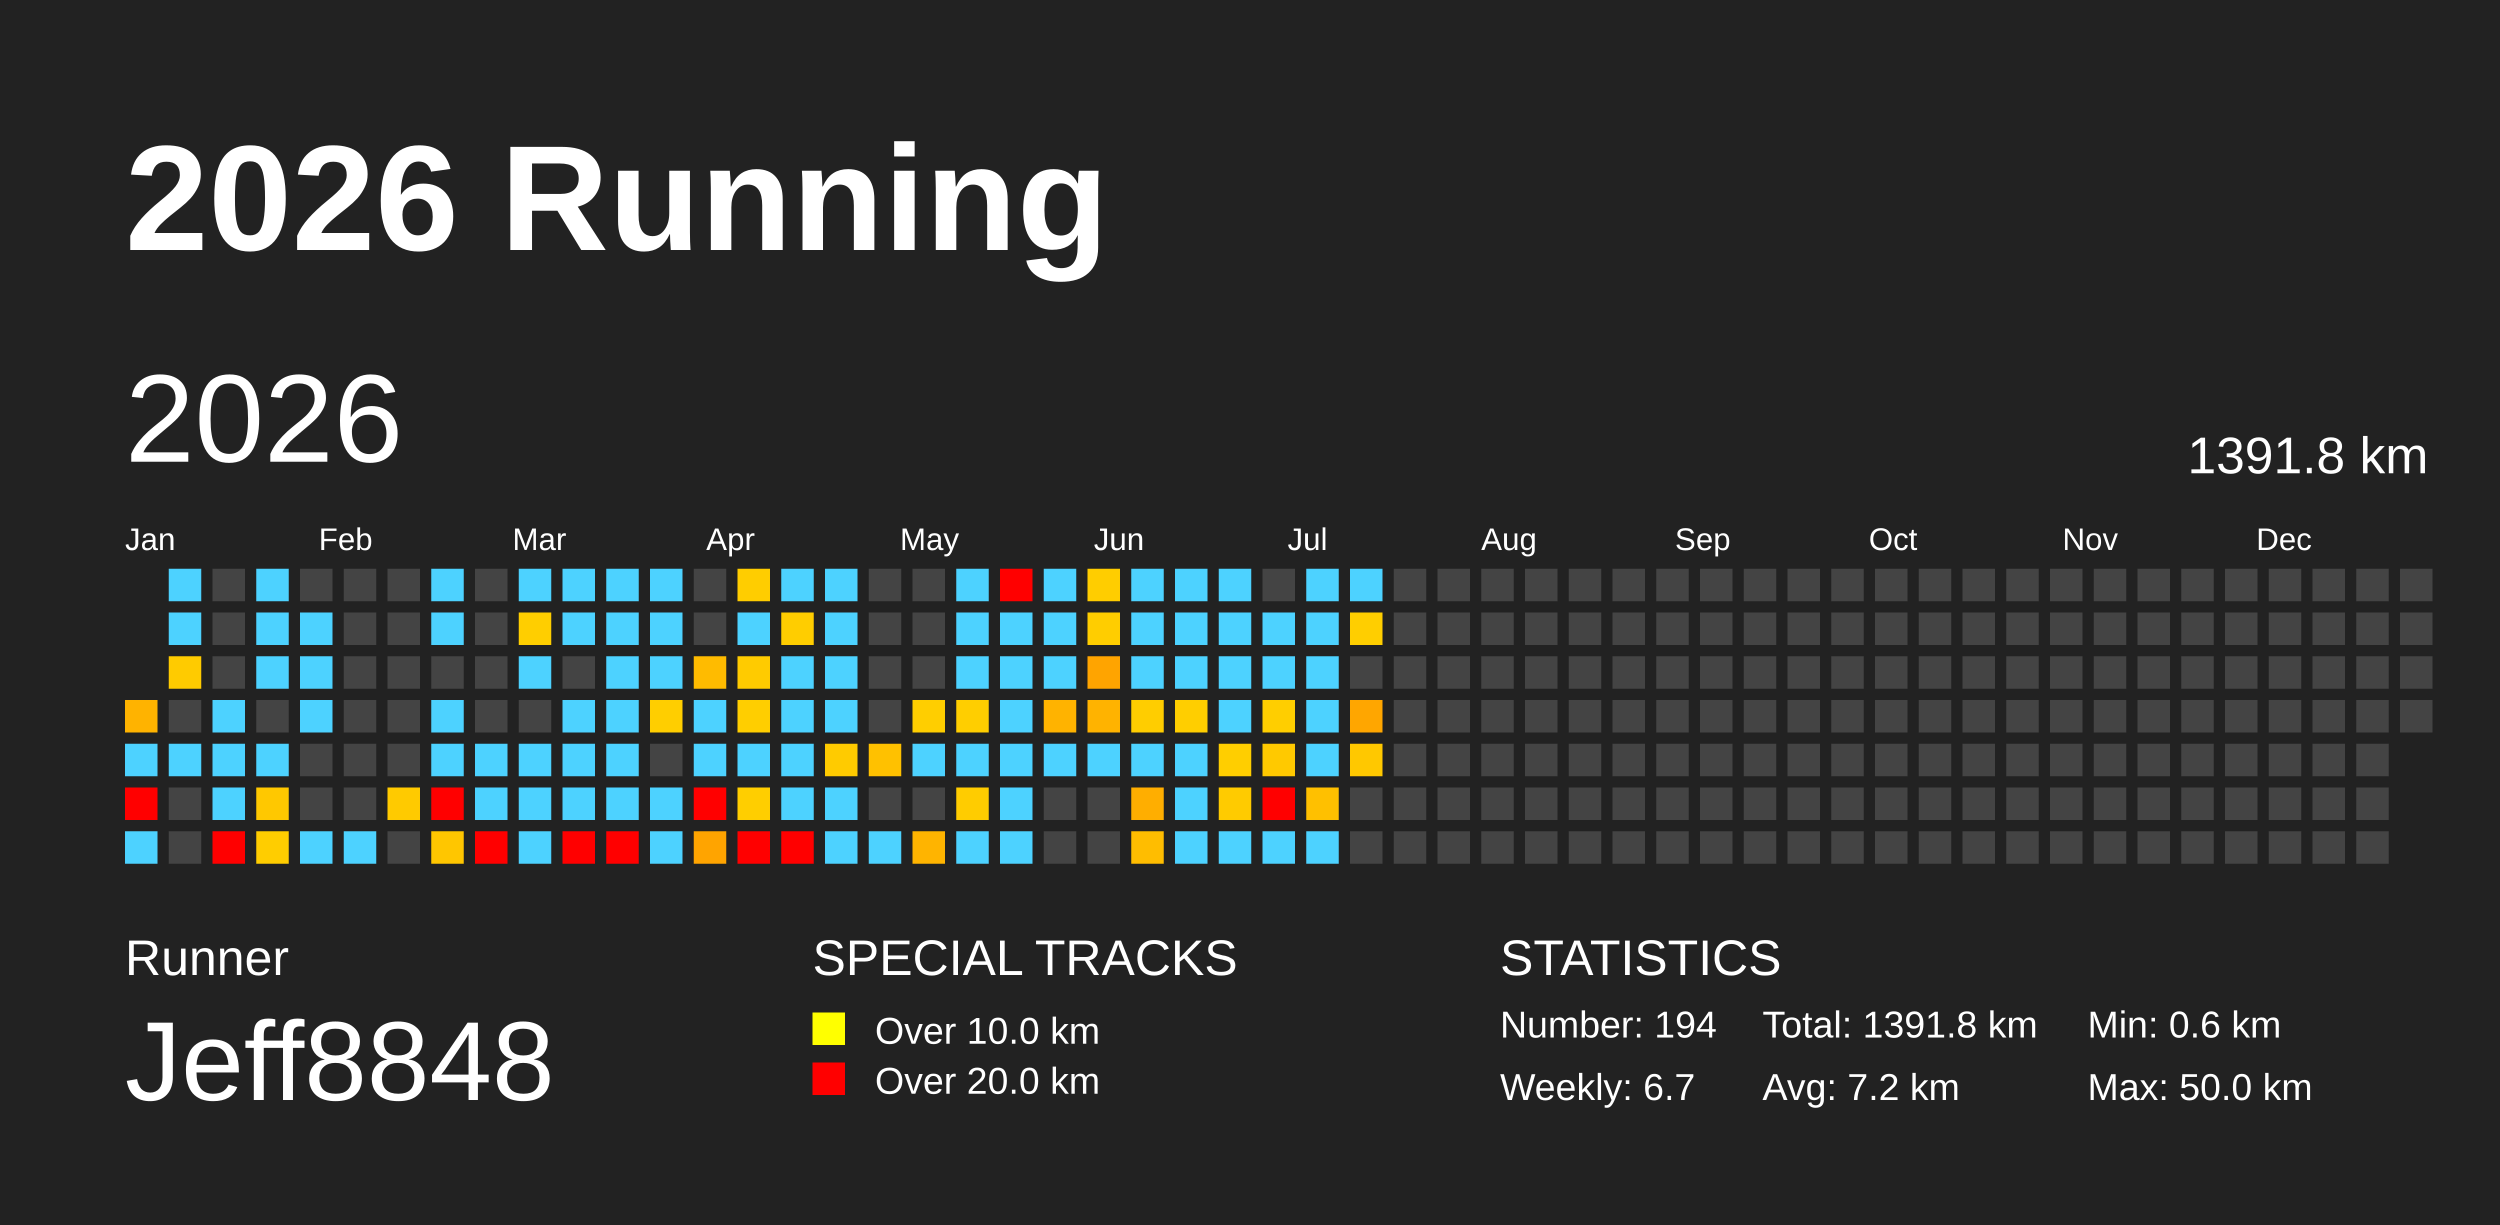
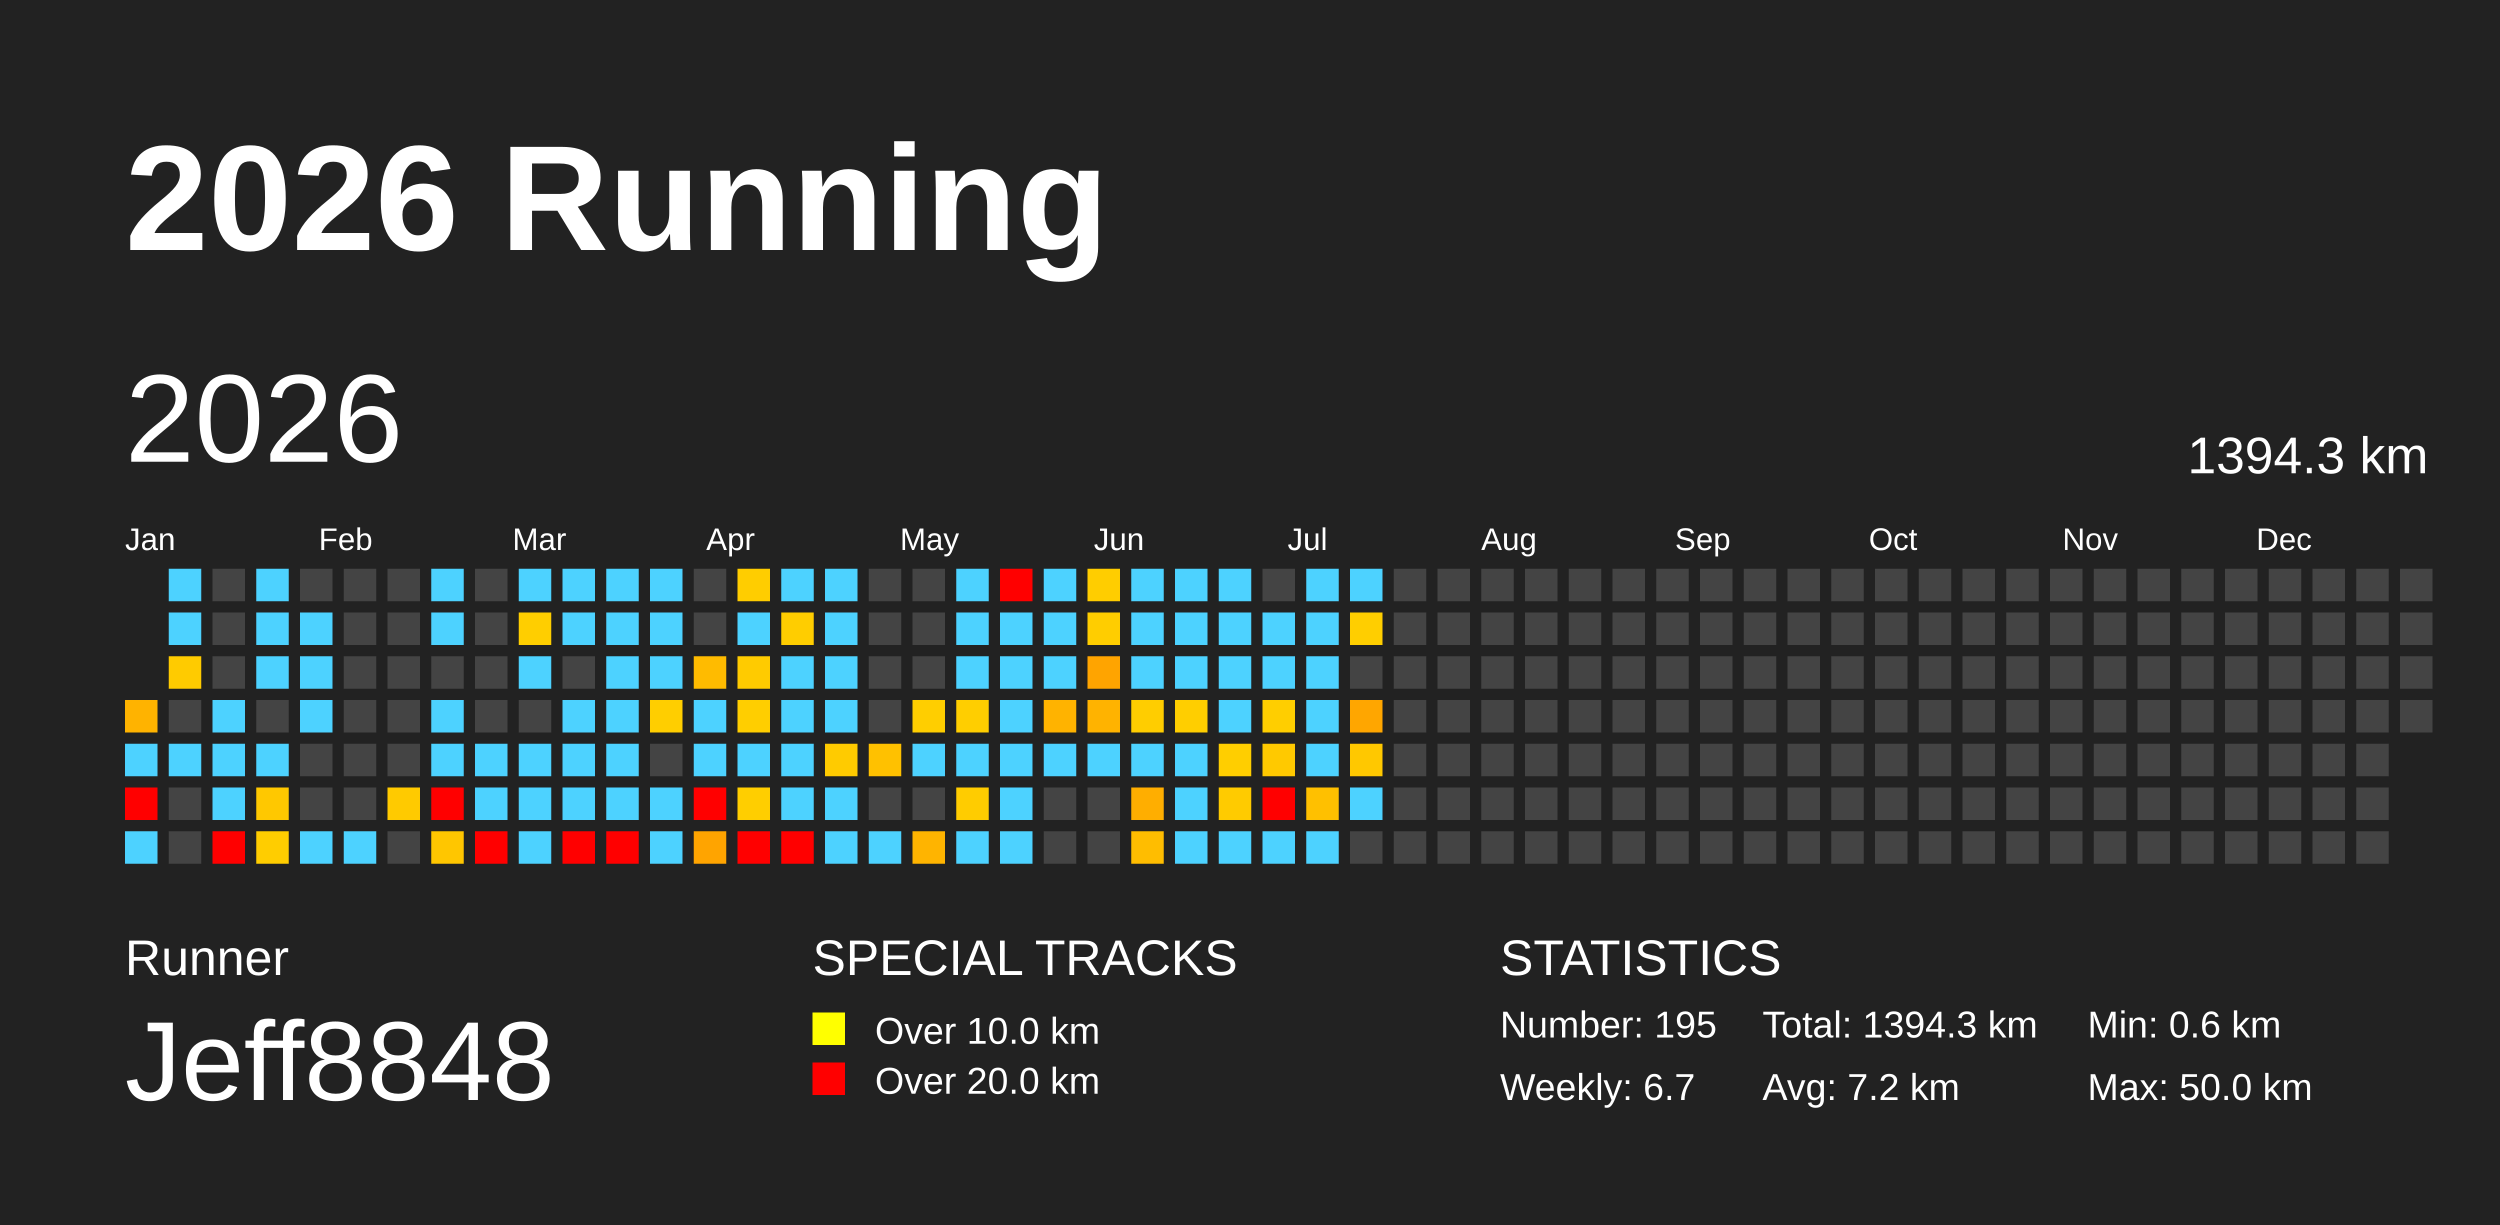
<svg xmlns="http://www.w3.org/2000/svg" baseProfile="full" height="98mm" version="1.1" viewBox="0,0,200,98" width="200mm">
  <defs />
  <rect fill="#222222" height="98" width="200" x="0" y="0" />
  <text fill="#FFFFFF" style="font-size:12px; font-family:Arial; font-weight:bold;" x="10" y="20">2026 Running</text>
  <text fill="#FFFFFF" style="font-size:4px; font-family:Arial" x="10" y="78">Runner</text>
  <text fill="#FFFFFF" style="font-size:9px; font-family:Arial" x="10" y="88">Jeff8848</text>
  <text fill="#FFFFFF" style="font-size:4px; font-family:Arial" x="65" y="78">SPECIAL TRACKS</text>
  <rect fill="yellow" height="2.6" width="2.6" x="65" y="81" />
  <text fill="#FFFFFF" style="font-size:3px; font-family:Arial" x="70" y="83.5">Over 10.0 km</text>
  <rect fill="red" height="2.6" width="2.6" x="65" y="85" />
  <text fill="#FFFFFF" style="font-size:3px; font-family:Arial" x="70" y="87.5">Over 20.0 km</text>
  <text fill="#FFFFFF" style="font-size:4px; font-family:Arial" x="120" y="78">STATISTICS</text>
-   <text fill="#FFFFFF" style="font-size:3px; font-family:Arial" x="120" y="83">Number: 194</text>
+   <text fill="#FFFFFF" style="font-size:3px; font-family:Arial" x="120" y="83">Number: 195</text>
  <text fill="#FFFFFF" style="font-size:3px; font-family:Arial" x="120" y="88">Weekly: 6.7</text>
-   <text fill="#FFFFFF" style="font-size:3px; font-family:Arial" x="141" y="83">Total: 1391.8 km</text>
+   <text fill="#FFFFFF" style="font-size:3px; font-family:Arial" x="141" y="83">Total: 1394.3 km</text>
  <text fill="#FFFFFF" style="font-size:3px; font-family:Arial" x="141" y="88">Avg: 7.2 km</text>
  <text fill="#FFFFFF" style="font-size:3px; font-family:Arial" x="167" y="83">Min: 0.6 km</text>
  <text fill="#FFFFFF" style="font-size:3px; font-family:Arial" x="167" y="88">Max: 50.0 km</text>
  <text dominant-baseline="hanging" fill="#FFFFFF" style="font-size:10.0px; font-family:Arial;" x="10" y="30">2026</text>
-   <text dominant-baseline="hanging" fill="#FFFFFF" style="font-size:4.125px; font-family:Arial;" x="175" y="35">1391.8 km</text>
+   <text dominant-baseline="hanging" fill="#FFFFFF" style="font-size:4.125px; font-family:Arial;" x="175" y="35">1394.3 km</text>
  <text fill="#FFFFFF" style="font-size:2.5px; font-family:Arial" x="10.0" y="44">Jan</text>
  <text fill="#FFFFFF" style="font-size:2.5px; font-family:Arial" x="25.5" y="44">Feb</text>
  <text fill="#FFFFFF" style="font-size:2.5px; font-family:Arial" x="41.0" y="44">Mar</text>
  <text fill="#FFFFFF" style="font-size:2.5px; font-family:Arial" x="56.5" y="44">Apr</text>
  <text fill="#FFFFFF" style="font-size:2.5px; font-family:Arial" x="72.0" y="44">May</text>
  <text fill="#FFFFFF" style="font-size:2.5px; font-family:Arial" x="87.5" y="44">Jun</text>
  <text fill="#FFFFFF" style="font-size:2.5px; font-family:Arial" x="103.0" y="44">Jul</text>
  <text fill="#FFFFFF" style="font-size:2.5px; font-family:Arial" x="118.5" y="44">Aug</text>
  <text fill="#FFFFFF" style="font-size:2.5px; font-family:Arial" x="134.0" y="44">Sep</text>
  <text fill="#FFFFFF" style="font-size:2.5px; font-family:Arial" x="149.5" y="44">Oct</text>
  <text fill="#FFFFFF" style="font-size:2.5px; font-family:Arial" x="165.0" y="44">Nov</text>
  <text fill="#FFFFFF" style="font-size:2.5px; font-family:Arial" x="180.5" y="44">Dec</text>
  <rect fill="#ffb300" height="2.6" width="2.6" x="10.0" y="56.0" />
  <rect fill="#4dd2ff" height="2.6" width="2.6" x="10.0" y="59.5" />
  <rect fill="red" height="2.6" width="2.6" x="10.0" y="63.0" />
  <rect fill="#4dd2ff" height="2.6" width="2.6" x="10.0" y="66.5" />
  <rect fill="#4dd2ff" height="2.6" width="2.6" x="13.5" y="45.5" />
  <rect fill="#4dd2ff" height="2.6" width="2.6" x="13.5" y="49.0" />
  <rect fill="#ffcb00" height="2.6" width="2.6" x="13.5" y="52.5" />
  <rect fill="#444444" height="2.6" width="2.6" x="13.5" y="56.0" />
  <rect fill="#4dd2ff" height="2.6" width="2.6" x="13.5" y="59.5" />
  <rect fill="#444444" height="2.6" width="2.6" x="13.5" y="63.0" />
  <rect fill="#444444" height="2.6" width="2.6" x="13.5" y="66.5" />
  <rect fill="#444444" height="2.6" width="2.6" x="17.0" y="45.5" />
  <rect fill="#444444" height="2.6" width="2.6" x="17.0" y="49.0" />
  <rect fill="#444444" height="2.6" width="2.6" x="17.0" y="52.5" />
  <rect fill="#4dd2ff" height="2.6" width="2.6" x="17.0" y="56.0" />
  <rect fill="#4dd2ff" height="2.6" width="2.6" x="17.0" y="59.5" />
  <rect fill="#4dd2ff" height="2.6" width="2.6" x="17.0" y="63.0" />
  <rect fill="red" height="2.6" width="2.6" x="17.0" y="66.5" />
  <rect fill="#4dd2ff" height="2.6" width="2.6" x="20.5" y="45.5" />
  <rect fill="#4dd2ff" height="2.6" width="2.6" x="20.5" y="49.0" />
  <rect fill="#4dd2ff" height="2.6" width="2.6" x="20.5" y="52.5" />
  <rect fill="#444444" height="2.6" width="2.6" x="20.5" y="56.0" />
  <rect fill="#4dd2ff" height="2.6" width="2.6" x="20.5" y="59.5" />
  <rect fill="#ffc800" height="2.6" width="2.6" x="20.5" y="63.0" />
  <rect fill="#ffcd00" height="2.6" width="2.6" x="20.5" y="66.5" />
  <rect fill="#444444" height="2.6" width="2.6" x="24.0" y="45.5" />
  <rect fill="#4dd2ff" height="2.6" width="2.6" x="24.0" y="49.0" />
  <rect fill="#4dd2ff" height="2.6" width="2.6" x="24.0" y="52.5" />
  <rect fill="#4dd2ff" height="2.6" width="2.6" x="24.0" y="56.0" />
  <rect fill="#444444" height="2.6" width="2.6" x="24.0" y="59.5" />
  <rect fill="#444444" height="2.6" width="2.6" x="24.0" y="63.0" />
  <rect fill="#4dd2ff" height="2.6" width="2.6" x="24.0" y="66.5" />
  <rect fill="#444444" height="2.6" width="2.6" x="27.5" y="45.5" />
  <rect fill="#444444" height="2.6" width="2.6" x="27.5" y="49.0" />
  <rect fill="#444444" height="2.6" width="2.6" x="27.5" y="52.5" />
  <rect fill="#444444" height="2.6" width="2.6" x="27.5" y="56.0" />
  <rect fill="#444444" height="2.6" width="2.6" x="27.5" y="59.5" />
  <rect fill="#444444" height="2.6" width="2.6" x="27.5" y="63.0" />
  <rect fill="#4dd2ff" height="2.6" width="2.6" x="27.5" y="66.5" />
  <rect fill="#444444" height="2.6" width="2.6" x="31.0" y="45.5" />
  <rect fill="#444444" height="2.6" width="2.6" x="31.0" y="49.0" />
  <rect fill="#444444" height="2.6" width="2.6" x="31.0" y="52.5" />
  <rect fill="#444444" height="2.6" width="2.6" x="31.0" y="56.0" />
  <rect fill="#444444" height="2.6" width="2.6" x="31.0" y="59.5" />
  <rect fill="#ffca00" height="2.6" width="2.6" x="31.0" y="63.0" />
  <rect fill="#444444" height="2.6" width="2.6" x="31.0" y="66.5" />
  <rect fill="#4dd2ff" height="2.6" width="2.6" x="34.5" y="45.5" />
  <rect fill="#4dd2ff" height="2.6" width="2.6" x="34.5" y="49.0" />
  <rect fill="#444444" height="2.6" width="2.6" x="34.5" y="52.5" />
  <rect fill="#4dd2ff" height="2.6" width="2.6" x="34.5" y="56.0" />
  <rect fill="#4dd2ff" height="2.6" width="2.6" x="34.5" y="59.5" />
  <rect fill="red" height="2.6" width="2.6" x="34.5" y="63.0" />
  <rect fill="#ffc600" height="2.6" width="2.6" x="34.5" y="66.5" />
  <rect fill="#444444" height="2.6" width="2.6" x="38.0" y="45.5" />
  <rect fill="#444444" height="2.6" width="2.6" x="38.0" y="49.0" />
  <rect fill="#444444" height="2.6" width="2.6" x="38.0" y="52.5" />
  <rect fill="#444444" height="2.6" width="2.6" x="38.0" y="56.0" />
  <rect fill="#4dd2ff" height="2.6" width="2.6" x="38.0" y="59.5" />
  <rect fill="#4dd2ff" height="2.6" width="2.6" x="38.0" y="63.0" />
  <rect fill="red" height="2.6" width="2.6" x="38.0" y="66.5" />
  <rect fill="#4dd2ff" height="2.6" width="2.6" x="41.5" y="45.5" />
  <rect fill="#ffce00" height="2.6" width="2.6" x="41.5" y="49.0" />
  <rect fill="#4dd2ff" height="2.6" width="2.6" x="41.5" y="52.5" />
  <rect fill="#444444" height="2.6" width="2.6" x="41.5" y="56.0" />
  <rect fill="#4dd2ff" height="2.6" width="2.6" x="41.5" y="59.5" />
  <rect fill="#4dd2ff" height="2.6" width="2.6" x="41.5" y="63.0" />
  <rect fill="#4dd2ff" height="2.6" width="2.6" x="41.5" y="66.5" />
  <rect fill="#4dd2ff" height="2.6" width="2.6" x="45.0" y="45.5" />
  <rect fill="#4dd2ff" height="2.6" width="2.6" x="45.0" y="49.0" />
  <rect fill="#444444" height="2.6" width="2.6" x="45.0" y="52.5" />
  <rect fill="#4dd2ff" height="2.6" width="2.6" x="45.0" y="56.0" />
  <rect fill="#4dd2ff" height="2.6" width="2.6" x="45.0" y="59.5" />
  <rect fill="#4dd2ff" height="2.6" width="2.6" x="45.0" y="63.0" />
  <rect fill="red" height="2.6" width="2.6" x="45.0" y="66.5" />
  <rect fill="#4dd2ff" height="2.6" width="2.6" x="48.5" y="45.5" />
  <rect fill="#4dd2ff" height="2.6" width="2.6" x="48.5" y="49.0" />
  <rect fill="#4dd2ff" height="2.6" width="2.6" x="48.5" y="52.5" />
  <rect fill="#4dd2ff" height="2.6" width="2.6" x="48.5" y="56.0" />
  <rect fill="#4dd2ff" height="2.6" width="2.6" x="48.5" y="59.5" />
  <rect fill="#4dd2ff" height="2.6" width="2.6" x="48.5" y="63.0" />
  <rect fill="red" height="2.6" width="2.6" x="48.5" y="66.5" />
  <rect fill="#4dd2ff" height="2.6" width="2.6" x="52.0" y="45.5" />
  <rect fill="#4dd2ff" height="2.6" width="2.6" x="52.0" y="49.0" />
  <rect fill="#4dd2ff" height="2.6" width="2.6" x="52.0" y="52.5" />
  <rect fill="#ffce00" height="2.6" width="2.6" x="52.0" y="56.0" />
  <rect fill="#444444" height="2.6" width="2.6" x="52.0" y="59.5" />
  <rect fill="#4dd2ff" height="2.6" width="2.6" x="52.0" y="63.0" />
  <rect fill="#4dd2ff" height="2.6" width="2.6" x="52.0" y="66.5" />
  <rect fill="#444444" height="2.6" width="2.6" x="55.5" y="45.5" />
  <rect fill="#444444" height="2.6" width="2.6" x="55.5" y="49.0" />
  <rect fill="#ffbb00" height="2.6" width="2.6" x="55.5" y="52.5" />
  <rect fill="#4dd2ff" height="2.6" width="2.6" x="55.5" y="56.0" />
  <rect fill="#4dd2ff" height="2.6" width="2.6" x="55.5" y="59.5" />
  <rect fill="red" height="2.6" width="2.6" x="55.5" y="63.0" />
  <rect fill="#ffa400" height="2.6" width="2.6" x="55.5" y="66.5" />
  <rect fill="#ffcd00" height="2.6" width="2.6" x="59.0" y="45.5" />
  <rect fill="#4dd2ff" height="2.6" width="2.6" x="59.0" y="49.0" />
  <rect fill="#ffcb00" height="2.6" width="2.6" x="59.0" y="52.5" />
  <rect fill="#ffce00" height="2.6" width="2.6" x="59.0" y="56.0" />
  <rect fill="#4dd2ff" height="2.6" width="2.6" x="59.0" y="59.5" />
  <rect fill="#ffce00" height="2.6" width="2.6" x="59.0" y="63.0" />
  <rect fill="red" height="2.6" width="2.6" x="59.0" y="66.5" />
  <rect fill="#4dd2ff" height="2.6" width="2.6" x="62.5" y="45.5" />
  <rect fill="#ffcd00" height="2.6" width="2.6" x="62.5" y="49.0" />
  <rect fill="#4dd2ff" height="2.6" width="2.6" x="62.5" y="52.5" />
  <rect fill="#4dd2ff" height="2.6" width="2.6" x="62.5" y="56.0" />
  <rect fill="#4dd2ff" height="2.6" width="2.6" x="62.5" y="59.5" />
  <rect fill="#4dd2ff" height="2.6" width="2.6" x="62.5" y="63.0" />
  <rect fill="red" height="2.6" width="2.6" x="62.5" y="66.5" />
  <rect fill="#4dd2ff" height="2.6" width="2.6" x="66.0" y="45.5" />
  <rect fill="#4dd2ff" height="2.6" width="2.6" x="66.0" y="49.0" />
  <rect fill="#4dd2ff" height="2.6" width="2.6" x="66.0" y="52.5" />
  <rect fill="#4dd2ff" height="2.6" width="2.6" x="66.0" y="56.0" />
  <rect fill="#ffcb00" height="2.6" width="2.6" x="66.0" y="59.5" />
  <rect fill="#4dd2ff" height="2.6" width="2.6" x="66.0" y="63.0" />
  <rect fill="#4dd2ff" height="2.6" width="2.6" x="66.0" y="66.5" />
  <rect fill="#444444" height="2.6" width="2.6" x="69.5" y="45.5" />
  <rect fill="#444444" height="2.6" width="2.6" x="69.5" y="49.0" />
  <rect fill="#444444" height="2.6" width="2.6" x="69.5" y="52.5" />
  <rect fill="#444444" height="2.6" width="2.6" x="69.5" y="56.0" />
  <rect fill="#ffc100" height="2.6" width="2.6" x="69.5" y="59.5" />
  <rect fill="#444444" height="2.6" width="2.6" x="69.5" y="63.0" />
  <rect fill="#4dd2ff" height="2.6" width="2.6" x="69.5" y="66.5" />
  <rect fill="#444444" height="2.6" width="2.6" x="73.0" y="45.5" />
  <rect fill="#444444" height="2.6" width="2.6" x="73.0" y="49.0" />
  <rect fill="#444444" height="2.6" width="2.6" x="73.0" y="52.5" />
  <rect fill="#ffce00" height="2.6" width="2.6" x="73.0" y="56.0" />
  <rect fill="#4dd2ff" height="2.6" width="2.6" x="73.0" y="59.5" />
  <rect fill="#444444" height="2.6" width="2.6" x="73.0" y="63.0" />
  <rect fill="#ffb400" height="2.6" width="2.6" x="73.0" y="66.5" />
  <rect fill="#4dd2ff" height="2.6" width="2.6" x="76.5" y="45.5" />
  <rect fill="#4dd2ff" height="2.6" width="2.6" x="76.5" y="49.0" />
  <rect fill="#4dd2ff" height="2.6" width="2.6" x="76.5" y="52.5" />
  <rect fill="#ffce00" height="2.6" width="2.6" x="76.5" y="56.0" />
  <rect fill="#4dd2ff" height="2.6" width="2.6" x="76.5" y="59.5" />
  <rect fill="#ffcc00" height="2.6" width="2.6" x="76.5" y="63.0" />
  <rect fill="#4dd2ff" height="2.6" width="2.6" x="76.5" y="66.5" />
  <rect fill="red" height="2.6" width="2.6" x="80.0" y="45.5" />
  <rect fill="#4dd2ff" height="2.6" width="2.6" x="80.0" y="49.0" />
  <rect fill="#4dd2ff" height="2.6" width="2.6" x="80.0" y="52.5" />
  <rect fill="#4dd2ff" height="2.6" width="2.6" x="80.0" y="56.0" />
  <rect fill="#4dd2ff" height="2.6" width="2.6" x="80.0" y="59.5" />
  <rect fill="#4dd2ff" height="2.6" width="2.6" x="80.0" y="63.0" />
  <rect fill="#4dd2ff" height="2.6" width="2.6" x="80.0" y="66.5" />
  <rect fill="#4dd2ff" height="2.6" width="2.6" x="83.5" y="45.5" />
  <rect fill="#4dd2ff" height="2.6" width="2.6" x="83.5" y="49.0" />
  <rect fill="#4dd2ff" height="2.6" width="2.6" x="83.5" y="52.5" />
  <rect fill="#ffb300" height="2.6" width="2.6" x="83.5" y="56.0" />
  <rect fill="#4dd2ff" height="2.6" width="2.6" x="83.5" y="59.5" />
  <rect fill="#444444" height="2.6" width="2.6" x="83.5" y="63.0" />
  <rect fill="#444444" height="2.6" width="2.6" x="83.5" y="66.5" />
  <rect fill="#ffcd00" height="2.6" width="2.6" x="87.0" y="45.5" />
  <rect fill="#ffcd00" height="2.6" width="2.6" x="87.0" y="49.0" />
  <rect fill="#ffa400" height="2.6" width="2.6" x="87.0" y="52.5" />
  <rect fill="#ffb300" height="2.6" width="2.6" x="87.0" y="56.0" />
  <rect fill="#4dd2ff" height="2.6" width="2.6" x="87.0" y="59.5" />
  <rect fill="#444444" height="2.6" width="2.6" x="87.0" y="63.0" />
  <rect fill="#444444" height="2.6" width="2.6" x="87.0" y="66.5" />
  <rect fill="#4dd2ff" height="2.6" width="2.6" x="90.5" y="45.5" />
  <rect fill="#4dd2ff" height="2.6" width="2.6" x="90.5" y="49.0" />
  <rect fill="#4dd2ff" height="2.6" width="2.6" x="90.5" y="52.5" />
  <rect fill="#ffcd00" height="2.6" width="2.6" x="90.5" y="56.0" />
  <rect fill="#4dd2ff" height="2.6" width="2.6" x="90.5" y="59.5" />
  <rect fill="#ffae00" height="2.6" width="2.6" x="90.5" y="63.0" />
  <rect fill="#ffbd00" height="2.6" width="2.6" x="90.5" y="66.5" />
  <rect fill="#4dd2ff" height="2.6" width="2.6" x="94.0" y="45.5" />
  <rect fill="#4dd2ff" height="2.6" width="2.6" x="94.0" y="49.0" />
  <rect fill="#4dd2ff" height="2.6" width="2.6" x="94.0" y="52.5" />
  <rect fill="#ffce00" height="2.6" width="2.6" x="94.0" y="56.0" />
  <rect fill="#4dd2ff" height="2.6" width="2.6" x="94.0" y="59.5" />
  <rect fill="#4dd2ff" height="2.6" width="2.6" x="94.0" y="63.0" />
  <rect fill="#4dd2ff" height="2.6" width="2.6" x="94.0" y="66.5" />
  <rect fill="#4dd2ff" height="2.6" width="2.6" x="97.5" y="45.5" />
  <rect fill="#4dd2ff" height="2.6" width="2.6" x="97.5" y="49.0" />
  <rect fill="#4dd2ff" height="2.6" width="2.6" x="97.5" y="52.5" />
  <rect fill="#4dd2ff" height="2.6" width="2.6" x="97.5" y="56.0" />
  <rect fill="#ffce00" height="2.6" width="2.6" x="97.5" y="59.5" />
  <rect fill="#ffcb00" height="2.6" width="2.6" x="97.5" y="63.0" />
  <rect fill="#4dd2ff" height="2.6" width="2.6" x="97.5" y="66.5" />
  <rect fill="#444444" height="2.6" width="2.6" x="101.0" y="45.5" />
  <rect fill="#4dd2ff" height="2.6" width="2.6" x="101.0" y="49.0" />
  <rect fill="#4dd2ff" height="2.6" width="2.6" x="101.0" y="52.5" />
  <rect fill="#ffce00" height="2.6" width="2.6" x="101.0" y="56.0" />
  <rect fill="#ffc900" height="2.6" width="2.6" x="101.0" y="59.5" />
  <rect fill="red" height="2.6" width="2.6" x="101.0" y="63.0" />
  <rect fill="#4dd2ff" height="2.6" width="2.6" x="101.0" y="66.5" />
  <rect fill="#4dd2ff" height="2.6" width="2.6" x="104.5" y="45.5" />
  <rect fill="#4dd2ff" height="2.6" width="2.6" x="104.5" y="49.0" />
  <rect fill="#4dd2ff" height="2.6" width="2.6" x="104.5" y="52.5" />
  <rect fill="#4dd2ff" height="2.6" width="2.6" x="104.5" y="56.0" />
  <rect fill="#4dd2ff" height="2.6" width="2.6" x="104.5" y="59.5" />
  <rect fill="#ffc000" height="2.6" width="2.6" x="104.5" y="63.0" />
  <rect fill="#4dd2ff" height="2.6" width="2.6" x="104.5" y="66.5" />
  <rect fill="#4dd2ff" height="2.6" width="2.6" x="108.0" y="45.5" />
  <rect fill="#ffce00" height="2.6" width="2.6" x="108.0" y="49.0" />
  <rect fill="#444444" height="2.6" width="2.6" x="108.0" y="52.5" />
  <rect fill="#ffa600" height="2.6" width="2.6" x="108.0" y="56.0" />
  <rect fill="#ffc800" height="2.6" width="2.6" x="108.0" y="59.5" />
-   <rect fill="#444444" height="2.6" width="2.6" x="108.0" y="63.0" />
+   <rect fill="#4dd2ff" height="2.6" width="2.6" x="108.0" y="63.0" />
  <rect fill="#444444" height="2.6" width="2.6" x="108.0" y="66.5" />
  <rect fill="#444444" height="2.6" width="2.6" x="111.5" y="45.5" />
  <rect fill="#444444" height="2.6" width="2.6" x="111.5" y="49.0" />
  <rect fill="#444444" height="2.6" width="2.6" x="111.5" y="52.5" />
  <rect fill="#444444" height="2.6" width="2.6" x="111.5" y="56.0" />
  <rect fill="#444444" height="2.6" width="2.6" x="111.5" y="59.5" />
  <rect fill="#444444" height="2.6" width="2.6" x="111.5" y="63.0" />
  <rect fill="#444444" height="2.6" width="2.6" x="111.5" y="66.5" />
  <rect fill="#444444" height="2.6" width="2.6" x="115.0" y="45.5" />
  <rect fill="#444444" height="2.6" width="2.6" x="115.0" y="49.0" />
  <rect fill="#444444" height="2.6" width="2.6" x="115.0" y="52.5" />
  <rect fill="#444444" height="2.6" width="2.6" x="115.0" y="56.0" />
  <rect fill="#444444" height="2.6" width="2.6" x="115.0" y="59.5" />
  <rect fill="#444444" height="2.6" width="2.6" x="115.0" y="63.0" />
  <rect fill="#444444" height="2.6" width="2.6" x="115.0" y="66.5" />
  <rect fill="#444444" height="2.6" width="2.6" x="118.5" y="45.5" />
  <rect fill="#444444" height="2.6" width="2.6" x="118.5" y="49.0" />
  <rect fill="#444444" height="2.6" width="2.6" x="118.5" y="52.5" />
  <rect fill="#444444" height="2.6" width="2.6" x="118.5" y="56.0" />
  <rect fill="#444444" height="2.6" width="2.6" x="118.5" y="59.5" />
  <rect fill="#444444" height="2.6" width="2.6" x="118.5" y="63.0" />
  <rect fill="#444444" height="2.6" width="2.6" x="118.5" y="66.5" />
  <rect fill="#444444" height="2.6" width="2.6" x="122.0" y="45.5" />
  <rect fill="#444444" height="2.6" width="2.6" x="122.0" y="49.0" />
  <rect fill="#444444" height="2.6" width="2.6" x="122.0" y="52.5" />
  <rect fill="#444444" height="2.6" width="2.6" x="122.0" y="56.0" />
  <rect fill="#444444" height="2.6" width="2.6" x="122.0" y="59.5" />
  <rect fill="#444444" height="2.6" width="2.6" x="122.0" y="63.0" />
  <rect fill="#444444" height="2.6" width="2.6" x="122.0" y="66.5" />
  <rect fill="#444444" height="2.6" width="2.6" x="125.5" y="45.5" />
  <rect fill="#444444" height="2.6" width="2.6" x="125.5" y="49.0" />
  <rect fill="#444444" height="2.6" width="2.6" x="125.5" y="52.5" />
  <rect fill="#444444" height="2.6" width="2.6" x="125.5" y="56.0" />
  <rect fill="#444444" height="2.6" width="2.6" x="125.5" y="59.5" />
  <rect fill="#444444" height="2.6" width="2.6" x="125.5" y="63.0" />
  <rect fill="#444444" height="2.6" width="2.6" x="125.5" y="66.5" />
  <rect fill="#444444" height="2.6" width="2.6" x="129.0" y="45.5" />
  <rect fill="#444444" height="2.6" width="2.6" x="129.0" y="49.0" />
  <rect fill="#444444" height="2.6" width="2.6" x="129.0" y="52.5" />
  <rect fill="#444444" height="2.6" width="2.6" x="129.0" y="56.0" />
  <rect fill="#444444" height="2.6" width="2.6" x="129.0" y="59.5" />
  <rect fill="#444444" height="2.6" width="2.6" x="129.0" y="63.0" />
  <rect fill="#444444" height="2.6" width="2.6" x="129.0" y="66.5" />
  <rect fill="#444444" height="2.6" width="2.6" x="132.5" y="45.5" />
  <rect fill="#444444" height="2.6" width="2.6" x="132.5" y="49.0" />
  <rect fill="#444444" height="2.6" width="2.6" x="132.5" y="52.5" />
  <rect fill="#444444" height="2.6" width="2.6" x="132.5" y="56.0" />
  <rect fill="#444444" height="2.6" width="2.6" x="132.5" y="59.5" />
  <rect fill="#444444" height="2.6" width="2.6" x="132.5" y="63.0" />
  <rect fill="#444444" height="2.6" width="2.6" x="132.5" y="66.5" />
  <rect fill="#444444" height="2.6" width="2.6" x="136.0" y="45.5" />
  <rect fill="#444444" height="2.6" width="2.6" x="136.0" y="49.0" />
  <rect fill="#444444" height="2.6" width="2.6" x="136.0" y="52.5" />
  <rect fill="#444444" height="2.6" width="2.6" x="136.0" y="56.0" />
  <rect fill="#444444" height="2.6" width="2.6" x="136.0" y="59.5" />
  <rect fill="#444444" height="2.6" width="2.6" x="136.0" y="63.0" />
  <rect fill="#444444" height="2.6" width="2.6" x="136.0" y="66.5" />
  <rect fill="#444444" height="2.6" width="2.6" x="139.5" y="45.5" />
  <rect fill="#444444" height="2.6" width="2.6" x="139.5" y="49.0" />
  <rect fill="#444444" height="2.6" width="2.6" x="139.5" y="52.5" />
  <rect fill="#444444" height="2.6" width="2.6" x="139.5" y="56.0" />
  <rect fill="#444444" height="2.6" width="2.6" x="139.5" y="59.5" />
  <rect fill="#444444" height="2.6" width="2.6" x="139.5" y="63.0" />
  <rect fill="#444444" height="2.6" width="2.6" x="139.5" y="66.5" />
  <rect fill="#444444" height="2.6" width="2.6" x="143.0" y="45.5" />
  <rect fill="#444444" height="2.6" width="2.6" x="143.0" y="49.0" />
  <rect fill="#444444" height="2.6" width="2.6" x="143.0" y="52.5" />
  <rect fill="#444444" height="2.6" width="2.6" x="143.0" y="56.0" />
  <rect fill="#444444" height="2.6" width="2.6" x="143.0" y="59.5" />
  <rect fill="#444444" height="2.6" width="2.6" x="143.0" y="63.0" />
  <rect fill="#444444" height="2.6" width="2.6" x="143.0" y="66.5" />
  <rect fill="#444444" height="2.6" width="2.6" x="146.5" y="45.5" />
  <rect fill="#444444" height="2.6" width="2.6" x="146.5" y="49.0" />
  <rect fill="#444444" height="2.6" width="2.6" x="146.5" y="52.5" />
  <rect fill="#444444" height="2.6" width="2.6" x="146.5" y="56.0" />
  <rect fill="#444444" height="2.6" width="2.6" x="146.5" y="59.5" />
  <rect fill="#444444" height="2.6" width="2.6" x="146.5" y="63.0" />
  <rect fill="#444444" height="2.6" width="2.6" x="146.5" y="66.5" />
  <rect fill="#444444" height="2.6" width="2.6" x="150.0" y="45.5" />
  <rect fill="#444444" height="2.6" width="2.6" x="150.0" y="49.0" />
  <rect fill="#444444" height="2.6" width="2.6" x="150.0" y="52.5" />
  <rect fill="#444444" height="2.6" width="2.6" x="150.0" y="56.0" />
  <rect fill="#444444" height="2.6" width="2.6" x="150.0" y="59.5" />
  <rect fill="#444444" height="2.6" width="2.6" x="150.0" y="63.0" />
  <rect fill="#444444" height="2.6" width="2.6" x="150.0" y="66.5" />
  <rect fill="#444444" height="2.6" width="2.6" x="153.5" y="45.5" />
  <rect fill="#444444" height="2.6" width="2.6" x="153.5" y="49.0" />
  <rect fill="#444444" height="2.6" width="2.6" x="153.5" y="52.5" />
  <rect fill="#444444" height="2.6" width="2.6" x="153.5" y="56.0" />
  <rect fill="#444444" height="2.6" width="2.6" x="153.5" y="59.5" />
  <rect fill="#444444" height="2.6" width="2.6" x="153.5" y="63.0" />
  <rect fill="#444444" height="2.6" width="2.6" x="153.5" y="66.5" />
  <rect fill="#444444" height="2.6" width="2.6" x="157.0" y="45.5" />
  <rect fill="#444444" height="2.6" width="2.6" x="157.0" y="49.0" />
  <rect fill="#444444" height="2.6" width="2.6" x="157.0" y="52.5" />
  <rect fill="#444444" height="2.6" width="2.6" x="157.0" y="56.0" />
  <rect fill="#444444" height="2.6" width="2.6" x="157.0" y="59.5" />
  <rect fill="#444444" height="2.6" width="2.6" x="157.0" y="63.0" />
  <rect fill="#444444" height="2.6" width="2.6" x="157.0" y="66.5" />
  <rect fill="#444444" height="2.6" width="2.6" x="160.5" y="45.5" />
  <rect fill="#444444" height="2.6" width="2.6" x="160.5" y="49.0" />
  <rect fill="#444444" height="2.6" width="2.6" x="160.5" y="52.5" />
  <rect fill="#444444" height="2.6" width="2.6" x="160.5" y="56.0" />
  <rect fill="#444444" height="2.6" width="2.6" x="160.5" y="59.5" />
  <rect fill="#444444" height="2.6" width="2.6" x="160.5" y="63.0" />
  <rect fill="#444444" height="2.6" width="2.6" x="160.5" y="66.5" />
  <rect fill="#444444" height="2.6" width="2.6" x="164.0" y="45.5" />
  <rect fill="#444444" height="2.6" width="2.6" x="164.0" y="49.0" />
  <rect fill="#444444" height="2.6" width="2.6" x="164.0" y="52.5" />
  <rect fill="#444444" height="2.6" width="2.6" x="164.0" y="56.0" />
  <rect fill="#444444" height="2.6" width="2.6" x="164.0" y="59.5" />
  <rect fill="#444444" height="2.6" width="2.6" x="164.0" y="63.0" />
  <rect fill="#444444" height="2.6" width="2.6" x="164.0" y="66.5" />
  <rect fill="#444444" height="2.6" width="2.6" x="167.5" y="45.5" />
  <rect fill="#444444" height="2.6" width="2.6" x="167.5" y="49.0" />
  <rect fill="#444444" height="2.6" width="2.6" x="167.5" y="52.5" />
  <rect fill="#444444" height="2.6" width="2.6" x="167.5" y="56.0" />
  <rect fill="#444444" height="2.6" width="2.6" x="167.5" y="59.5" />
  <rect fill="#444444" height="2.6" width="2.6" x="167.5" y="63.0" />
  <rect fill="#444444" height="2.6" width="2.6" x="167.5" y="66.5" />
  <rect fill="#444444" height="2.6" width="2.6" x="171.0" y="45.5" />
  <rect fill="#444444" height="2.6" width="2.6" x="171.0" y="49.0" />
  <rect fill="#444444" height="2.6" width="2.6" x="171.0" y="52.5" />
  <rect fill="#444444" height="2.6" width="2.6" x="171.0" y="56.0" />
  <rect fill="#444444" height="2.6" width="2.6" x="171.0" y="59.5" />
  <rect fill="#444444" height="2.6" width="2.6" x="171.0" y="63.0" />
  <rect fill="#444444" height="2.6" width="2.6" x="171.0" y="66.5" />
  <rect fill="#444444" height="2.6" width="2.6" x="174.5" y="45.5" />
  <rect fill="#444444" height="2.6" width="2.6" x="174.5" y="49.0" />
  <rect fill="#444444" height="2.6" width="2.6" x="174.5" y="52.5" />
  <rect fill="#444444" height="2.6" width="2.6" x="174.5" y="56.0" />
  <rect fill="#444444" height="2.6" width="2.6" x="174.5" y="59.5" />
  <rect fill="#444444" height="2.6" width="2.6" x="174.5" y="63.0" />
  <rect fill="#444444" height="2.6" width="2.6" x="174.5" y="66.5" />
  <rect fill="#444444" height="2.6" width="2.6" x="178.0" y="45.5" />
  <rect fill="#444444" height="2.6" width="2.6" x="178.0" y="49.0" />
  <rect fill="#444444" height="2.6" width="2.6" x="178.0" y="52.5" />
  <rect fill="#444444" height="2.6" width="2.6" x="178.0" y="56.0" />
  <rect fill="#444444" height="2.6" width="2.6" x="178.0" y="59.5" />
  <rect fill="#444444" height="2.6" width="2.6" x="178.0" y="63.0" />
  <rect fill="#444444" height="2.6" width="2.6" x="178.0" y="66.5" />
  <rect fill="#444444" height="2.6" width="2.6" x="181.5" y="45.5" />
  <rect fill="#444444" height="2.6" width="2.6" x="181.5" y="49.0" />
  <rect fill="#444444" height="2.6" width="2.6" x="181.5" y="52.5" />
  <rect fill="#444444" height="2.6" width="2.6" x="181.5" y="56.0" />
  <rect fill="#444444" height="2.6" width="2.6" x="181.5" y="59.5" />
  <rect fill="#444444" height="2.6" width="2.6" x="181.5" y="63.0" />
  <rect fill="#444444" height="2.6" width="2.6" x="181.5" y="66.5" />
  <rect fill="#444444" height="2.6" width="2.6" x="185.0" y="45.5" />
  <rect fill="#444444" height="2.6" width="2.6" x="185.0" y="49.0" />
  <rect fill="#444444" height="2.6" width="2.6" x="185.0" y="52.5" />
  <rect fill="#444444" height="2.6" width="2.6" x="185.0" y="56.0" />
  <rect fill="#444444" height="2.6" width="2.6" x="185.0" y="59.5" />
  <rect fill="#444444" height="2.6" width="2.6" x="185.0" y="63.0" />
  <rect fill="#444444" height="2.6" width="2.6" x="185.0" y="66.5" />
  <rect fill="#444444" height="2.6" width="2.6" x="188.5" y="45.5" />
  <rect fill="#444444" height="2.6" width="2.6" x="188.5" y="49.0" />
  <rect fill="#444444" height="2.6" width="2.6" x="188.5" y="52.5" />
  <rect fill="#444444" height="2.6" width="2.6" x="188.5" y="56.0" />
  <rect fill="#444444" height="2.6" width="2.6" x="188.5" y="59.5" />
  <rect fill="#444444" height="2.6" width="2.6" x="188.5" y="63.0" />
  <rect fill="#444444" height="2.6" width="2.6" x="188.5" y="66.5" />
  <rect fill="#444444" height="2.6" width="2.6" x="192.0" y="45.5" />
  <rect fill="#444444" height="2.6" width="2.6" x="192.0" y="49.0" />
  <rect fill="#444444" height="2.6" width="2.6" x="192.0" y="52.5" />
  <rect fill="#444444" height="2.6" width="2.6" x="192.0" y="56.0" />
</svg>
